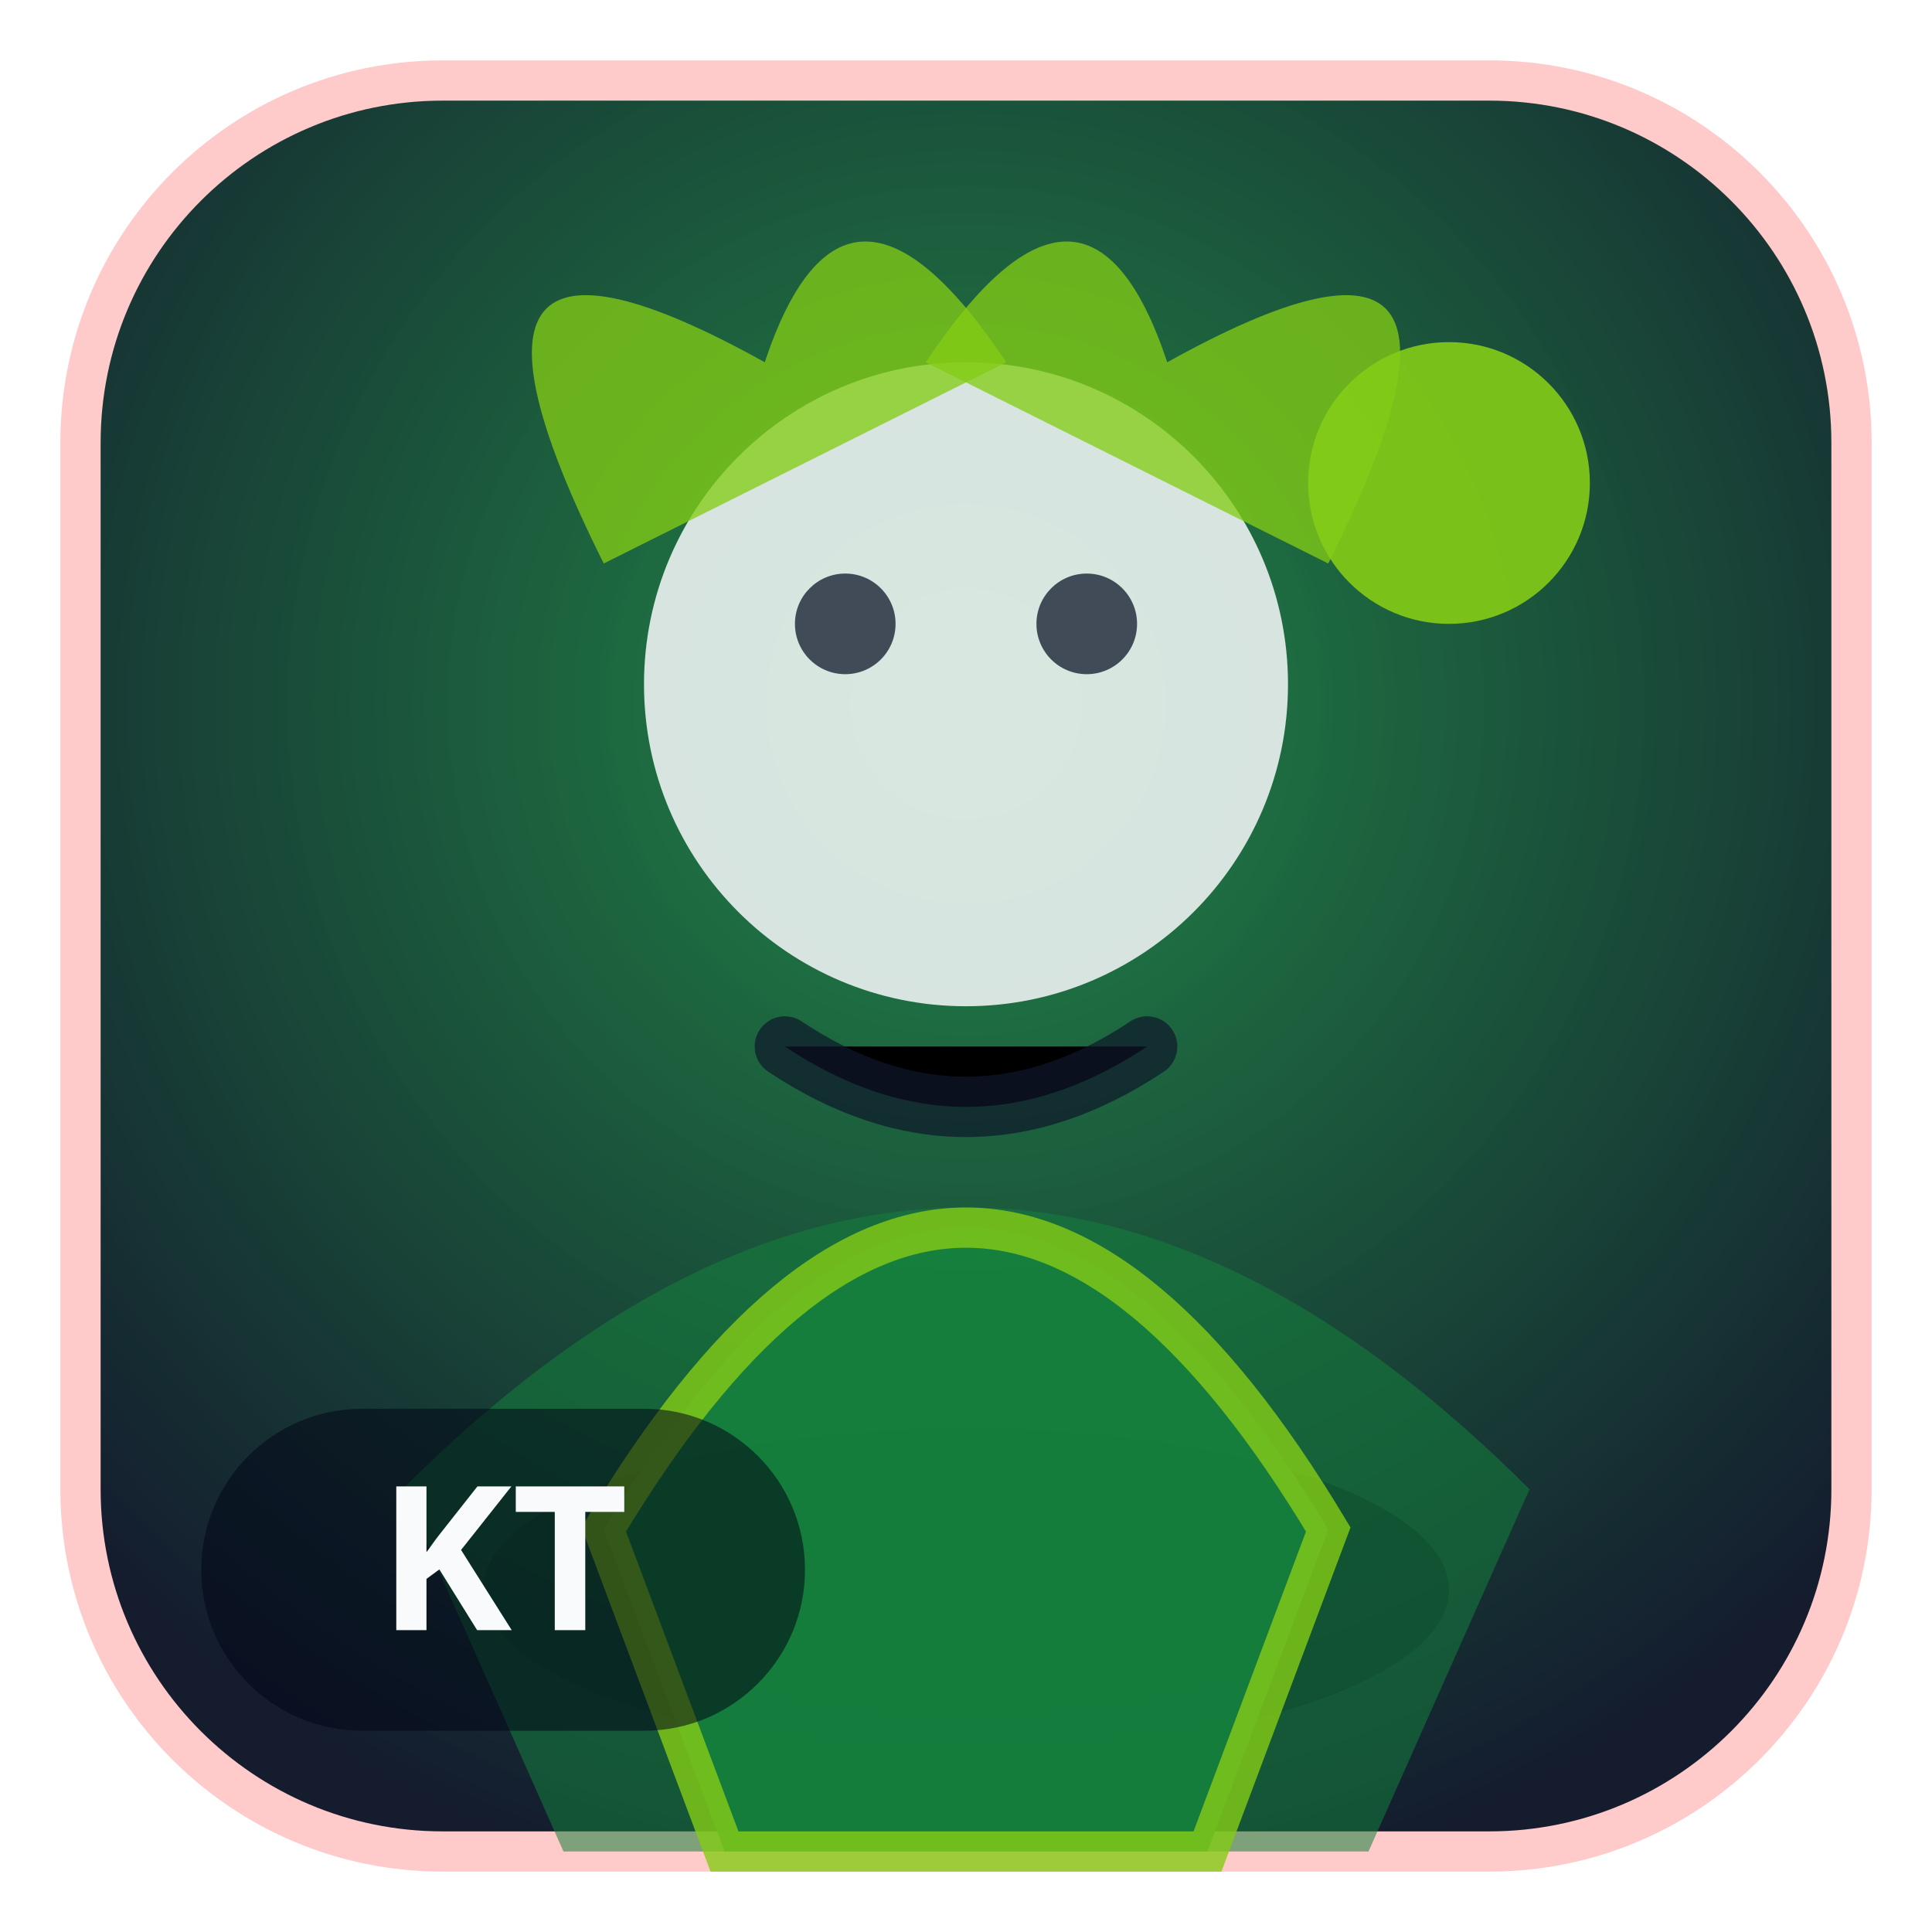
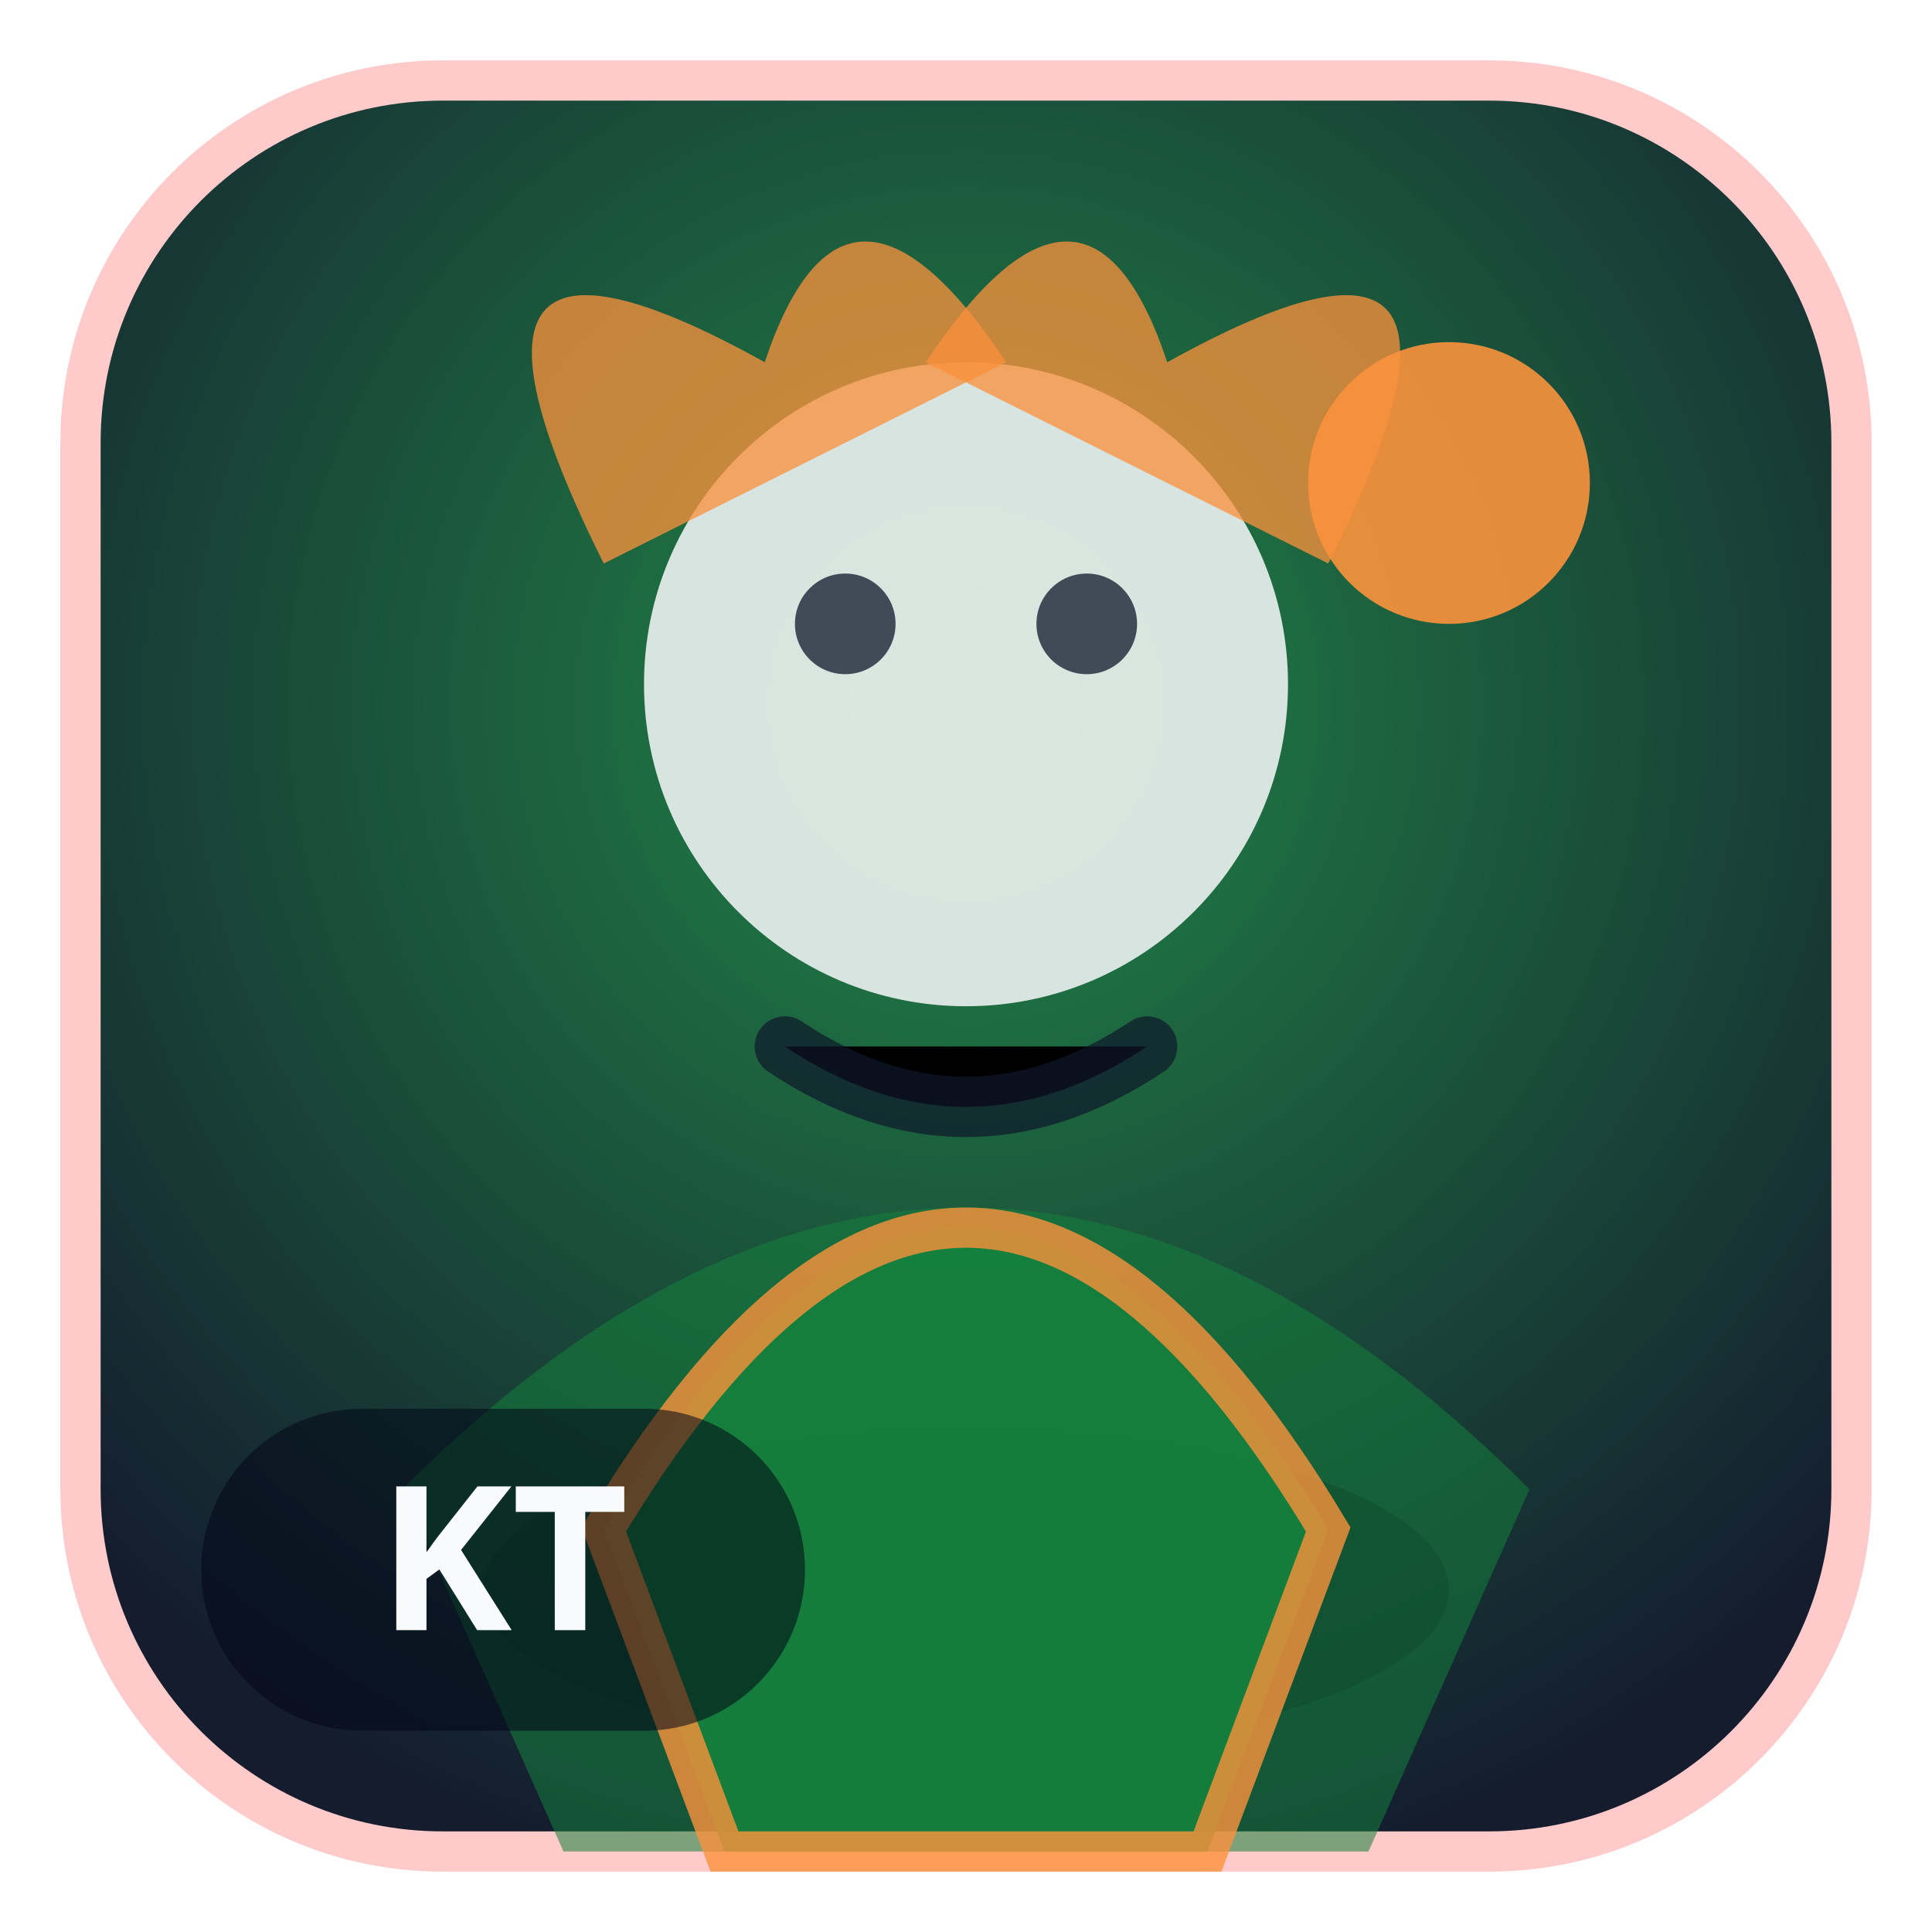
<svg xmlns="http://www.w3.org/2000/svg" width="96" height="96" viewBox="0 0 96 96">
  <defs>
    <radialGradient id="bg-killerTree" cx="50%" cy="35%" r="70%">
      <stop offset="0%" stop-color="rgba(21,128,61,0.95)" />
      <stop offset="100%" stop-color="rgba(15,23,42,0.98)" />
    </radialGradient>
  </defs>
  <rect x="4" y="4" width="88" height="88" rx="18" fill="url(#bg-killerTree)" stroke="#fecaca" stroke-width="2" />
  <ellipse cx="48" cy="79" rx="24" ry="8" fill="rgba(2,6,23,0.45)" />
  <circle cx="48" cy="34" r="16" fill="rgba(248,250,252,0.92)" opacity="0.92" />
-   <path d="M30 28 Q20 8 38 18 Q42 6 50 18" fill="rgba(132,204,22,0.9)" opacity="0.85" />
-   <path d="M66 28 Q76 8 58 18 Q54 6 46 18" fill="rgba(132,204,22,0.9)" opacity="0.85" />
+   <path d="M30 28 Q20 8 38 18 Q42 6 50 18" fill="rgba(251,146,60,0.9)" opacity="0.85" />
+   <path d="M66 28 Q76 8 58 18 Q54 6 46 18" fill="rgba(251,146,60,0.9)" opacity="0.85" />
  <path d="M20 74 Q48 46 76 74 L68 92 L28 92 Z" fill="rgba(21,128,61,0.55)" />
-   <path d="M30 76 Q48 46 66 76 L60 92 L36 92 Z" fill="rgba(21,128,61,0.92)" stroke="rgba(132,204,22,0.8)" stroke-width="2" />
+   <path d="M30 76 Q48 46 66 76 L60 92 L36 92 Z" fill="rgba(21,128,61,0.92)" stroke="rgba(251,146,60,0.8)" stroke-width="2" />
  <path d="M39 52 Q48 58 57 52" stroke="rgba(15,23,42,0.7)" stroke-width="3" stroke-linecap="round" />
  <circle cx="42" cy="31" r="2.5" fill="rgba(15,23,42,0.75)" />
  <circle cx="54" cy="31" r="2.5" fill="rgba(15,23,42,0.75)" />
-   <circle cx="72" cy="24" r="7" fill="#84cc16" opacity="0.9" />
+   <circle cx="72" cy="24" r="7" fill="#fb923c" opacity="0.9" />
  <rect x="10" y="70" width="30" height="16" rx="8" fill="rgba(2,6,23,0.55)" />
  <text x="25" y="81" text-anchor="middle" font-family="system-ui, sans-serif" font-size="10" font-weight="700" fill="#f8fafc">KT</text>
</svg>
